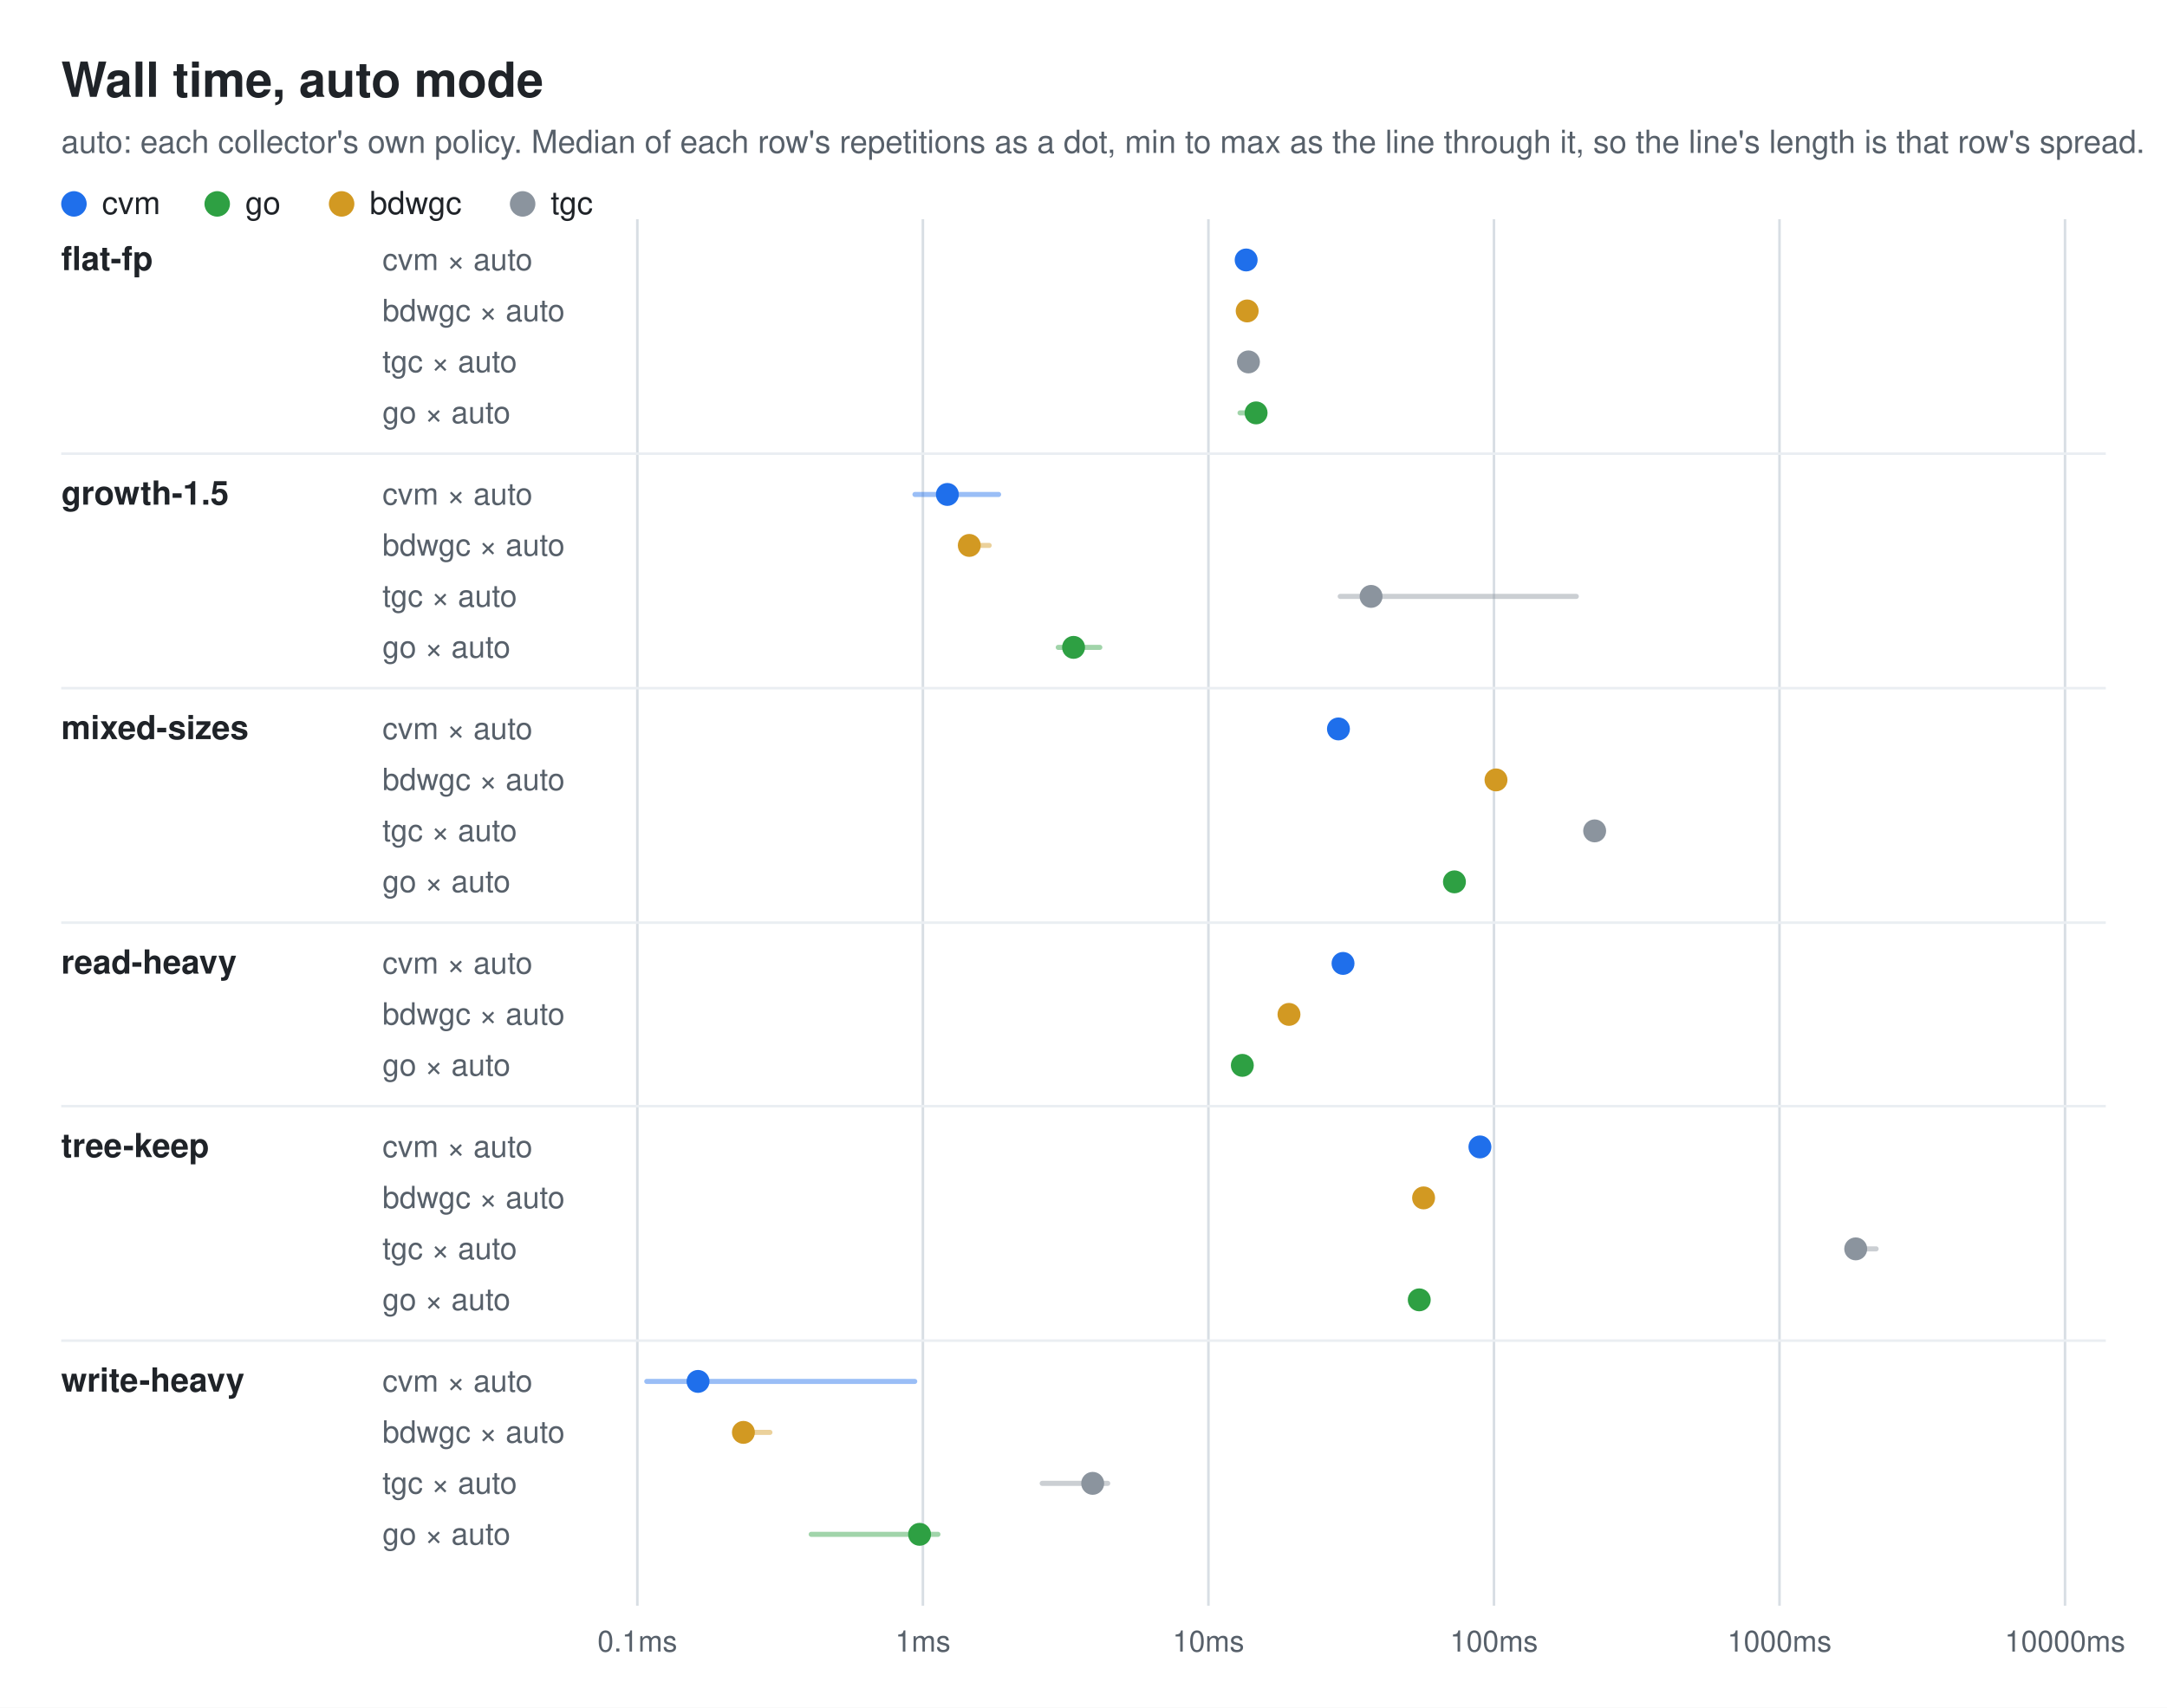
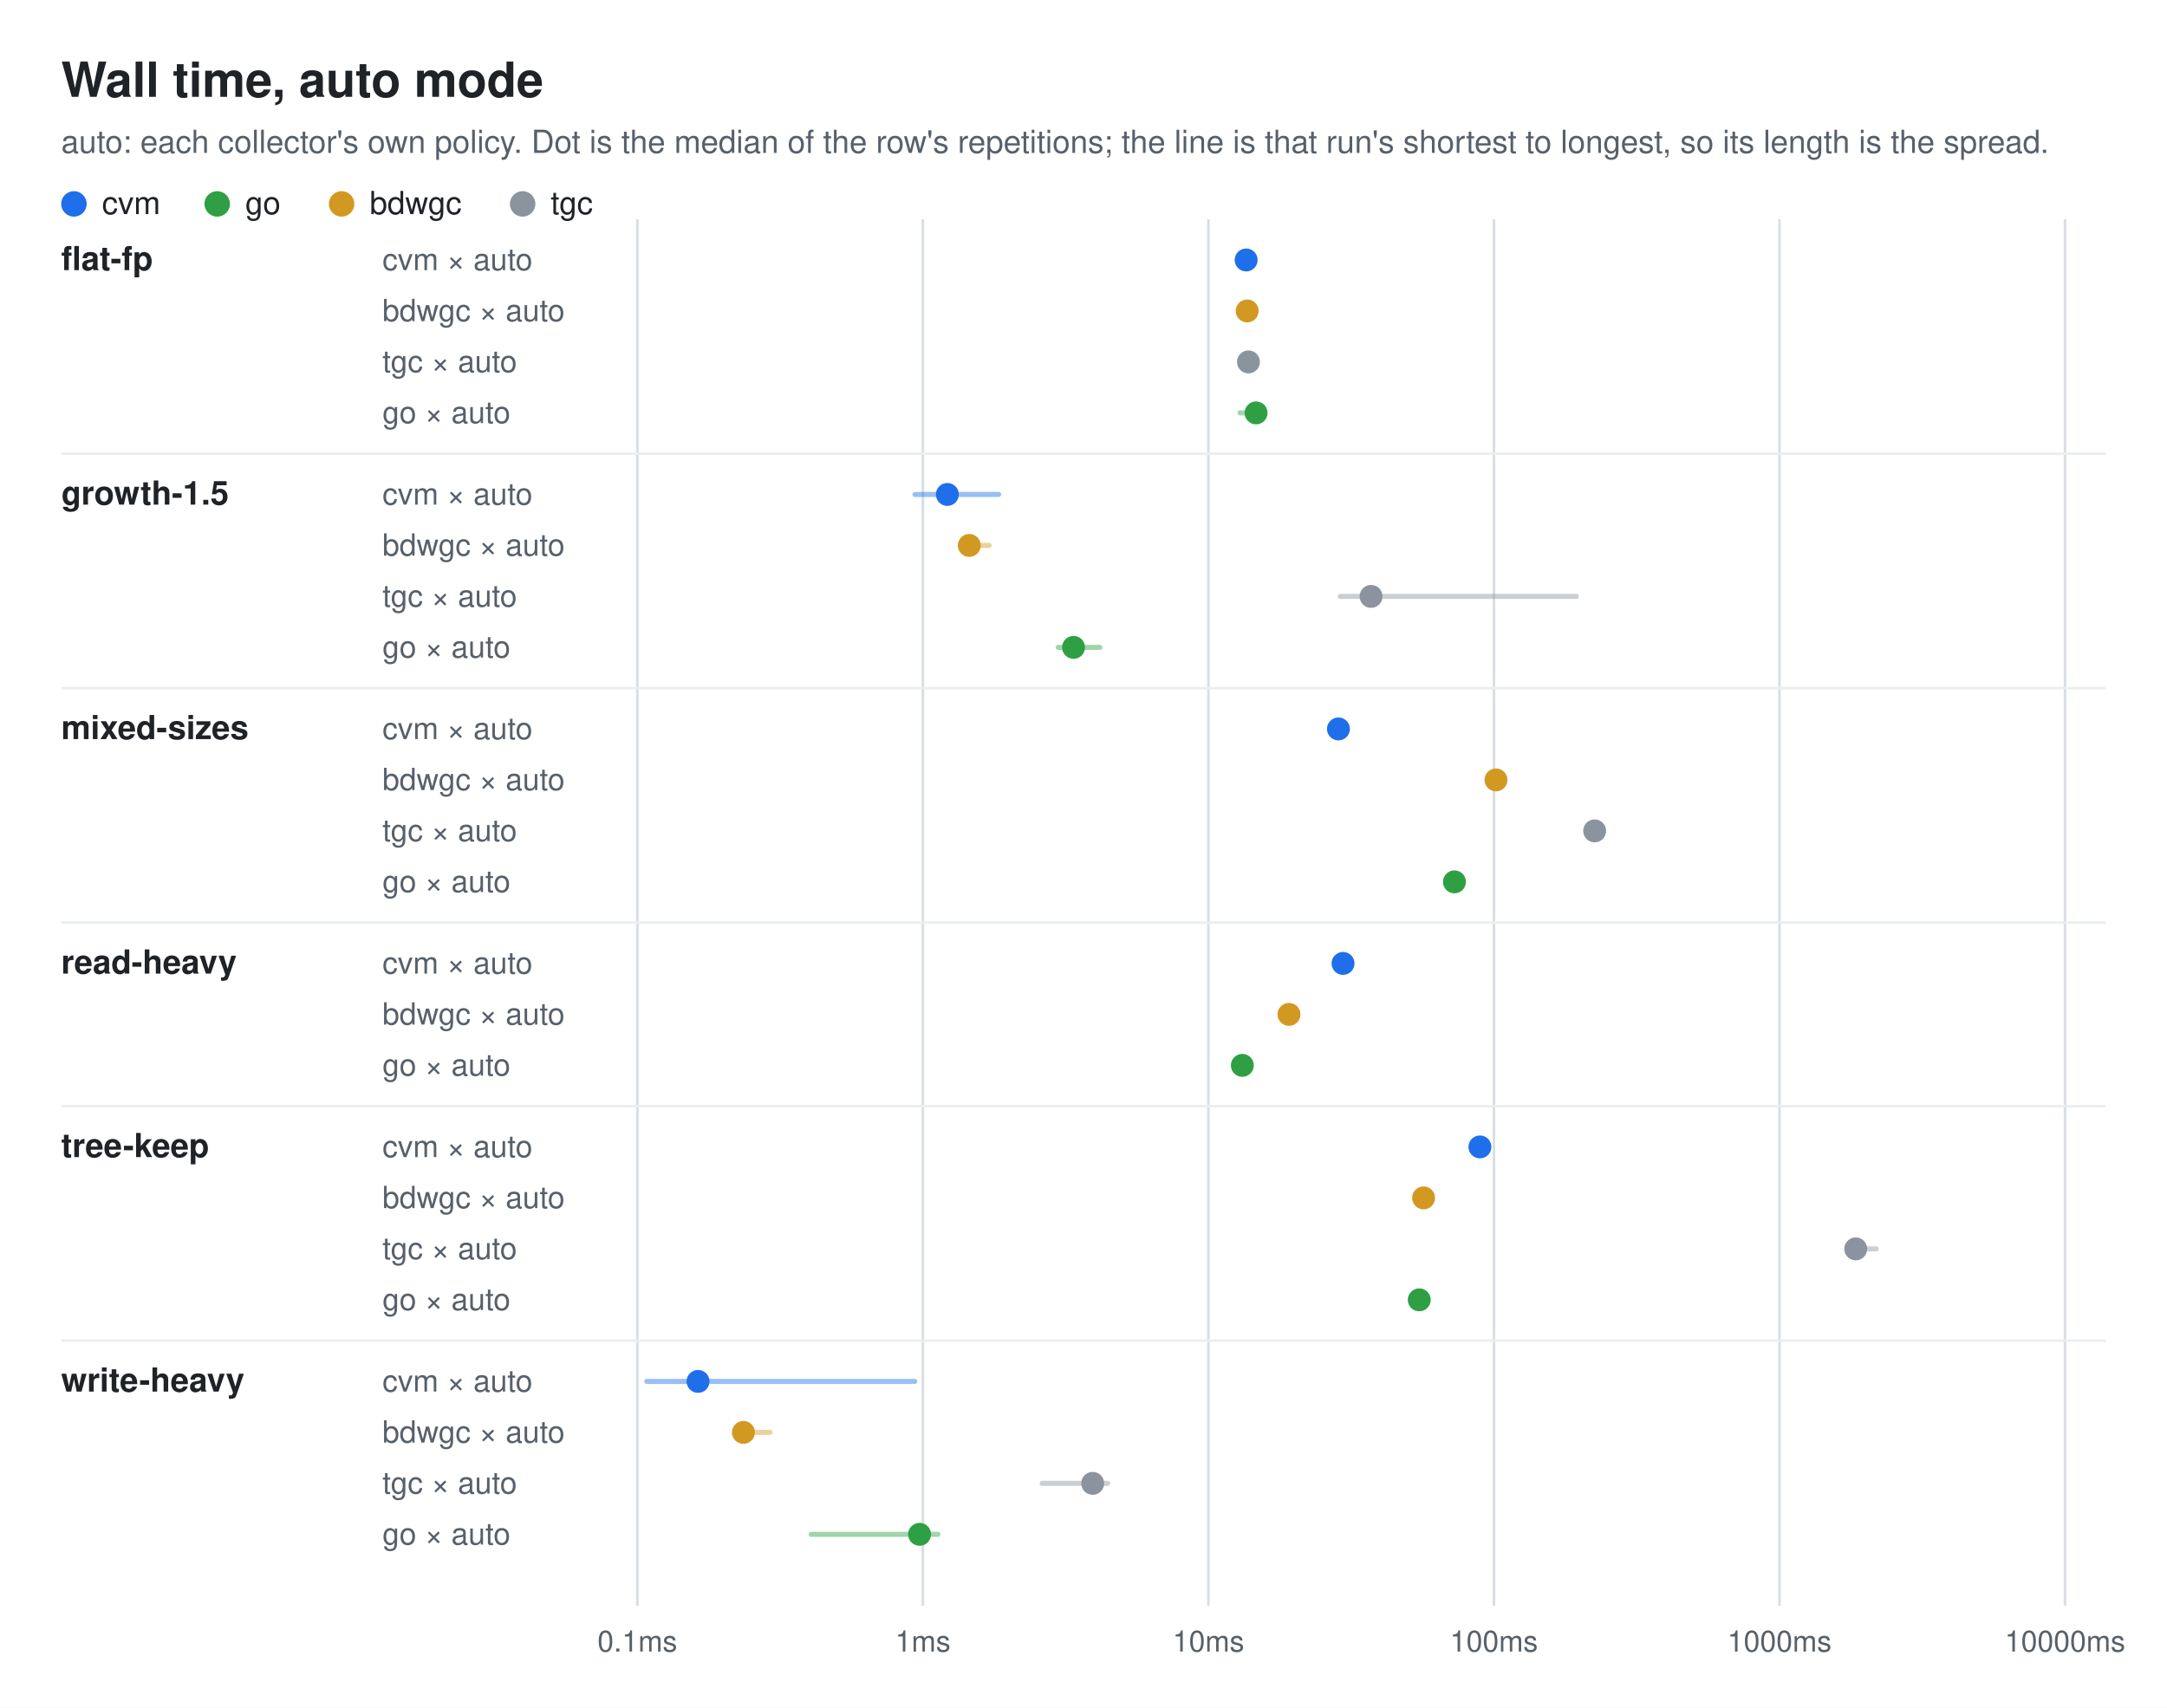
<svg xmlns="http://www.w3.org/2000/svg" width="850" height="670" viewBox="0 0 850 670" font-family="-apple-system, BlinkMacSystemFont, 'Segoe UI', Helvetica, Arial, sans-serif">
  <rect width="850" height="670" fill="#ffffff" />
  <text x="24" y="38" font-size="19" font-weight="600" fill="#1f2328">Wall time, auto mode</text>
-   <text x="24" y="60" font-size="12.5" fill="#57606a">auto: each collector's own policy. Median of each row's repetitions as a dot, min to max as the line through it, so the line's length is that row's spread.</text>
+   <text x="24" y="60" font-size="12.5" fill="#57606a">auto: each collector's own policy. Dot is the median of the row's repetitions; the line is that run's shortest to longest, so its length is the spread.</text>
  <circle cx="29" cy="80" r="5" fill="#1f6feb" />
  <text x="40" y="84" font-size="12.5" fill="#1f2328">cvm</text>
  <circle cx="85.2" cy="80" r="5" fill="#2ea043" />
  <text x="96.2" y="84" font-size="12.5" fill="#1f2328">go</text>
  <circle cx="134" cy="80" r="5" fill="#d29922" />
  <text x="145" y="84" font-size="12.5" fill="#1f2328">bdwgc</text>
  <circle cx="205" cy="80" r="5" fill="#8b949e" />
  <text x="216" y="84" font-size="12.5" fill="#1f2328">tgc</text>
  <line x1="250.0" y1="86" x2="250.0" y2="630.0" stroke="#d8dee4" stroke-width="1" />
  <text x="250.0" y="648" font-size="11.5" fill="#57606a" text-anchor="middle">0.1ms</text>
  <line x1="362.0" y1="86" x2="362.0" y2="630.0" stroke="#d8dee4" stroke-width="1" />
  <text x="362.0" y="648" font-size="11.5" fill="#57606a" text-anchor="middle">1ms</text>
  <line x1="474.0" y1="86" x2="474.0" y2="630.0" stroke="#d8dee4" stroke-width="1" />
  <text x="474.0" y="648" font-size="11.5" fill="#57606a" text-anchor="middle">10ms</text>
  <line x1="586.0" y1="86" x2="586.0" y2="630.0" stroke="#d8dee4" stroke-width="1" />
  <text x="586.0" y="648" font-size="11.5" fill="#57606a" text-anchor="middle">100ms</text>
  <line x1="698.0" y1="86" x2="698.0" y2="630.0" stroke="#d8dee4" stroke-width="1" />
  <text x="698.0" y="648" font-size="11.5" fill="#57606a" text-anchor="middle">1000ms</text>
  <line x1="810.0" y1="86" x2="810.0" y2="630.0" stroke="#d8dee4" stroke-width="1" />
  <text x="810.0" y="648" font-size="11.5" fill="#57606a" text-anchor="middle">10000ms</text>
  <text x="24" y="106.0" font-size="13" font-weight="600" fill="#1f2328">flat-fp</text>
  <text x="150" y="106.0" font-size="12" fill="#57606a">cvm × auto</text>
  <line x1="487.9" y1="102.0" x2="490.2" y2="102.0" stroke="#1f6feb" stroke-width="2" stroke-linecap="round" opacity="0.45" />
  <circle cx="488.8" cy="102.0" r="4.5" fill="#1f6feb" />
  <text x="150" y="126.0" font-size="12" fill="#57606a">bdwgc × auto</text>
  <line x1="488.4" y1="122.0" x2="489.8" y2="122.0" stroke="#d29922" stroke-width="2" stroke-linecap="round" opacity="0.45" />
  <circle cx="489.2" cy="122.0" r="4.5" fill="#d29922" />
  <text x="150" y="146.0" font-size="12" fill="#57606a">tgc × auto</text>
  <line x1="488.5" y1="142.0" x2="490.3" y2="142.0" stroke="#8b949e" stroke-width="2" stroke-linecap="round" opacity="0.45" />
  <circle cx="489.7" cy="142.0" r="4.5" fill="#8b949e" />
  <text x="150" y="166.0" font-size="12" fill="#57606a">go × auto</text>
  <line x1="486.4" y1="162.0" x2="493.1" y2="162.0" stroke="#2ea043" stroke-width="2" stroke-linecap="round" opacity="0.45" />
  <circle cx="492.7" cy="162.0" r="4.5" fill="#2ea043" />
  <line x1="24" y1="178.0" x2="826.0" y2="178.0" stroke="#eaeef2" stroke-width="1" />
  <text x="24" y="198.0" font-size="13" font-weight="600" fill="#1f2328">growth-1.5</text>
  <text x="150" y="198.0" font-size="12" fill="#57606a">cvm × auto</text>
  <line x1="358.9" y1="194.0" x2="391.7" y2="194.0" stroke="#1f6feb" stroke-width="2" stroke-linecap="round" opacity="0.45" />
  <circle cx="371.6" cy="194.0" r="4.5" fill="#1f6feb" />
  <text x="150" y="218.0" font-size="12" fill="#57606a">bdwgc × auto</text>
  <line x1="379.2" y1="214.0" x2="388.0" y2="214.0" stroke="#d29922" stroke-width="2" stroke-linecap="round" opacity="0.45" />
  <circle cx="380.2" cy="214.0" r="4.5" fill="#d29922" />
  <text x="150" y="238.0" font-size="12" fill="#57606a">tgc × auto</text>
  <line x1="525.7" y1="234.0" x2="618.3" y2="234.0" stroke="#8b949e" stroke-width="2" stroke-linecap="round" opacity="0.45" />
  <circle cx="537.8" cy="234.0" r="4.5" fill="#8b949e" />
  <text x="150" y="258.0" font-size="12" fill="#57606a">go × auto</text>
  <line x1="415.1" y1="254.0" x2="431.4" y2="254.0" stroke="#2ea043" stroke-width="2" stroke-linecap="round" opacity="0.45" />
  <circle cx="421.1" cy="254.0" r="4.5" fill="#2ea043" />
  <line x1="24" y1="270.0" x2="826.0" y2="270.0" stroke="#eaeef2" stroke-width="1" />
  <text x="24" y="290.0" font-size="13" font-weight="600" fill="#1f2328">mixed-sizes</text>
  <text x="150" y="290.0" font-size="12" fill="#57606a">cvm × auto</text>
  <line x1="522.9" y1="286.0" x2="528.2" y2="286.0" stroke="#1f6feb" stroke-width="2" stroke-linecap="round" opacity="0.45" />
  <circle cx="525.0" cy="286.0" r="4.5" fill="#1f6feb" />
  <text x="150" y="310.0" font-size="12" fill="#57606a">bdwgc × auto</text>
  <line x1="586.7" y1="306.0" x2="587.5" y2="306.0" stroke="#d29922" stroke-width="2" stroke-linecap="round" opacity="0.45" />
  <circle cx="586.8" cy="306.0" r="4.5" fill="#d29922" />
  <text x="150" y="330.0" font-size="12" fill="#57606a">tgc × auto</text>
  <line x1="625.5" y1="326.0" x2="625.7" y2="326.0" stroke="#8b949e" stroke-width="2" stroke-linecap="round" opacity="0.45" />
  <circle cx="625.5" cy="326.0" r="4.5" fill="#8b949e" />
  <text x="150" y="350.0" font-size="12" fill="#57606a">go × auto</text>
  <line x1="569.5" y1="346.0" x2="571.4" y2="346.0" stroke="#2ea043" stroke-width="2" stroke-linecap="round" opacity="0.45" />
  <circle cx="570.5" cy="346.0" r="4.5" fill="#2ea043" />
  <line x1="24" y1="362.0" x2="826.0" y2="362.0" stroke="#eaeef2" stroke-width="1" />
  <text x="24" y="382.0" font-size="13" font-weight="600" fill="#1f2328">read-heavy</text>
  <text x="150" y="382.0" font-size="12" fill="#57606a">cvm × auto</text>
  <line x1="526.4" y1="378.0" x2="527.6" y2="378.0" stroke="#1f6feb" stroke-width="2" stroke-linecap="round" opacity="0.45" />
  <circle cx="526.8" cy="378.0" r="4.5" fill="#1f6feb" />
  <text x="150" y="402.0" font-size="12" fill="#57606a">bdwgc × auto</text>
  <line x1="505.0" y1="398.0" x2="507.4" y2="398.0" stroke="#d29922" stroke-width="2" stroke-linecap="round" opacity="0.45" />
  <circle cx="505.6" cy="398.0" r="4.5" fill="#d29922" />
  <text x="150" y="422.0" font-size="12" fill="#57606a">go × auto</text>
  <line x1="485.9" y1="418.0" x2="488.4" y2="418.0" stroke="#2ea043" stroke-width="2" stroke-linecap="round" opacity="0.45" />
  <circle cx="487.3" cy="418.0" r="4.5" fill="#2ea043" />
  <line x1="24" y1="434.0" x2="826.0" y2="434.0" stroke="#eaeef2" stroke-width="1" />
  <text x="24" y="454.0" font-size="13" font-weight="600" fill="#1f2328">tree-keep</text>
  <text x="150" y="454.0" font-size="12" fill="#57606a">cvm × auto</text>
  <line x1="580.0" y1="450.0" x2="582.0" y2="450.0" stroke="#1f6feb" stroke-width="2" stroke-linecap="round" opacity="0.45" />
  <circle cx="580.5" cy="450.0" r="4.5" fill="#1f6feb" />
  <text x="150" y="474.0" font-size="12" fill="#57606a">bdwgc × auto</text>
  <line x1="557.7" y1="470.0" x2="558.7" y2="470.0" stroke="#d29922" stroke-width="2" stroke-linecap="round" opacity="0.45" />
  <circle cx="558.4" cy="470.0" r="4.5" fill="#d29922" />
  <text x="150" y="494.0" font-size="12" fill="#57606a">tgc × auto</text>
  <line x1="727.1" y1="490.0" x2="735.9" y2="490.0" stroke="#8b949e" stroke-width="2" stroke-linecap="round" opacity="0.45" />
  <circle cx="727.9" cy="490.0" r="4.5" fill="#8b949e" />
  <text x="150" y="514.0" font-size="12" fill="#57606a">go × auto</text>
  <line x1="556.1" y1="510.0" x2="557.6" y2="510.0" stroke="#2ea043" stroke-width="2" stroke-linecap="round" opacity="0.45" />
  <circle cx="556.7" cy="510.0" r="4.5" fill="#2ea043" />
  <line x1="24" y1="526.0" x2="826.0" y2="526.0" stroke="#eaeef2" stroke-width="1" />
  <text x="24" y="546.0" font-size="13" font-weight="600" fill="#1f2328">write-heavy</text>
  <text x="150" y="546.0" font-size="12" fill="#57606a">cvm × auto</text>
  <line x1="253.7" y1="542.0" x2="358.8" y2="542.0" stroke="#1f6feb" stroke-width="2" stroke-linecap="round" opacity="0.45" />
  <circle cx="273.8" cy="542.0" r="4.5" fill="#1f6feb" />
  <text x="150" y="566.0" font-size="12" fill="#57606a">bdwgc × auto</text>
  <line x1="289.7" y1="562.0" x2="302.0" y2="562.0" stroke="#d29922" stroke-width="2" stroke-linecap="round" opacity="0.45" />
  <circle cx="291.6" cy="562.0" r="4.5" fill="#d29922" />
  <text x="150" y="586.0" font-size="12" fill="#57606a">tgc × auto</text>
  <line x1="408.8" y1="582.0" x2="434.5" y2="582.0" stroke="#8b949e" stroke-width="2" stroke-linecap="round" opacity="0.45" />
  <circle cx="428.6" cy="582.0" r="4.5" fill="#8b949e" />
  <text x="150" y="606.0" font-size="12" fill="#57606a">go × auto</text>
  <line x1="318.2" y1="602.0" x2="367.9" y2="602.0" stroke="#2ea043" stroke-width="2" stroke-linecap="round" opacity="0.45" />
  <circle cx="360.7" cy="602.0" r="4.5" fill="#2ea043" />
</svg>
